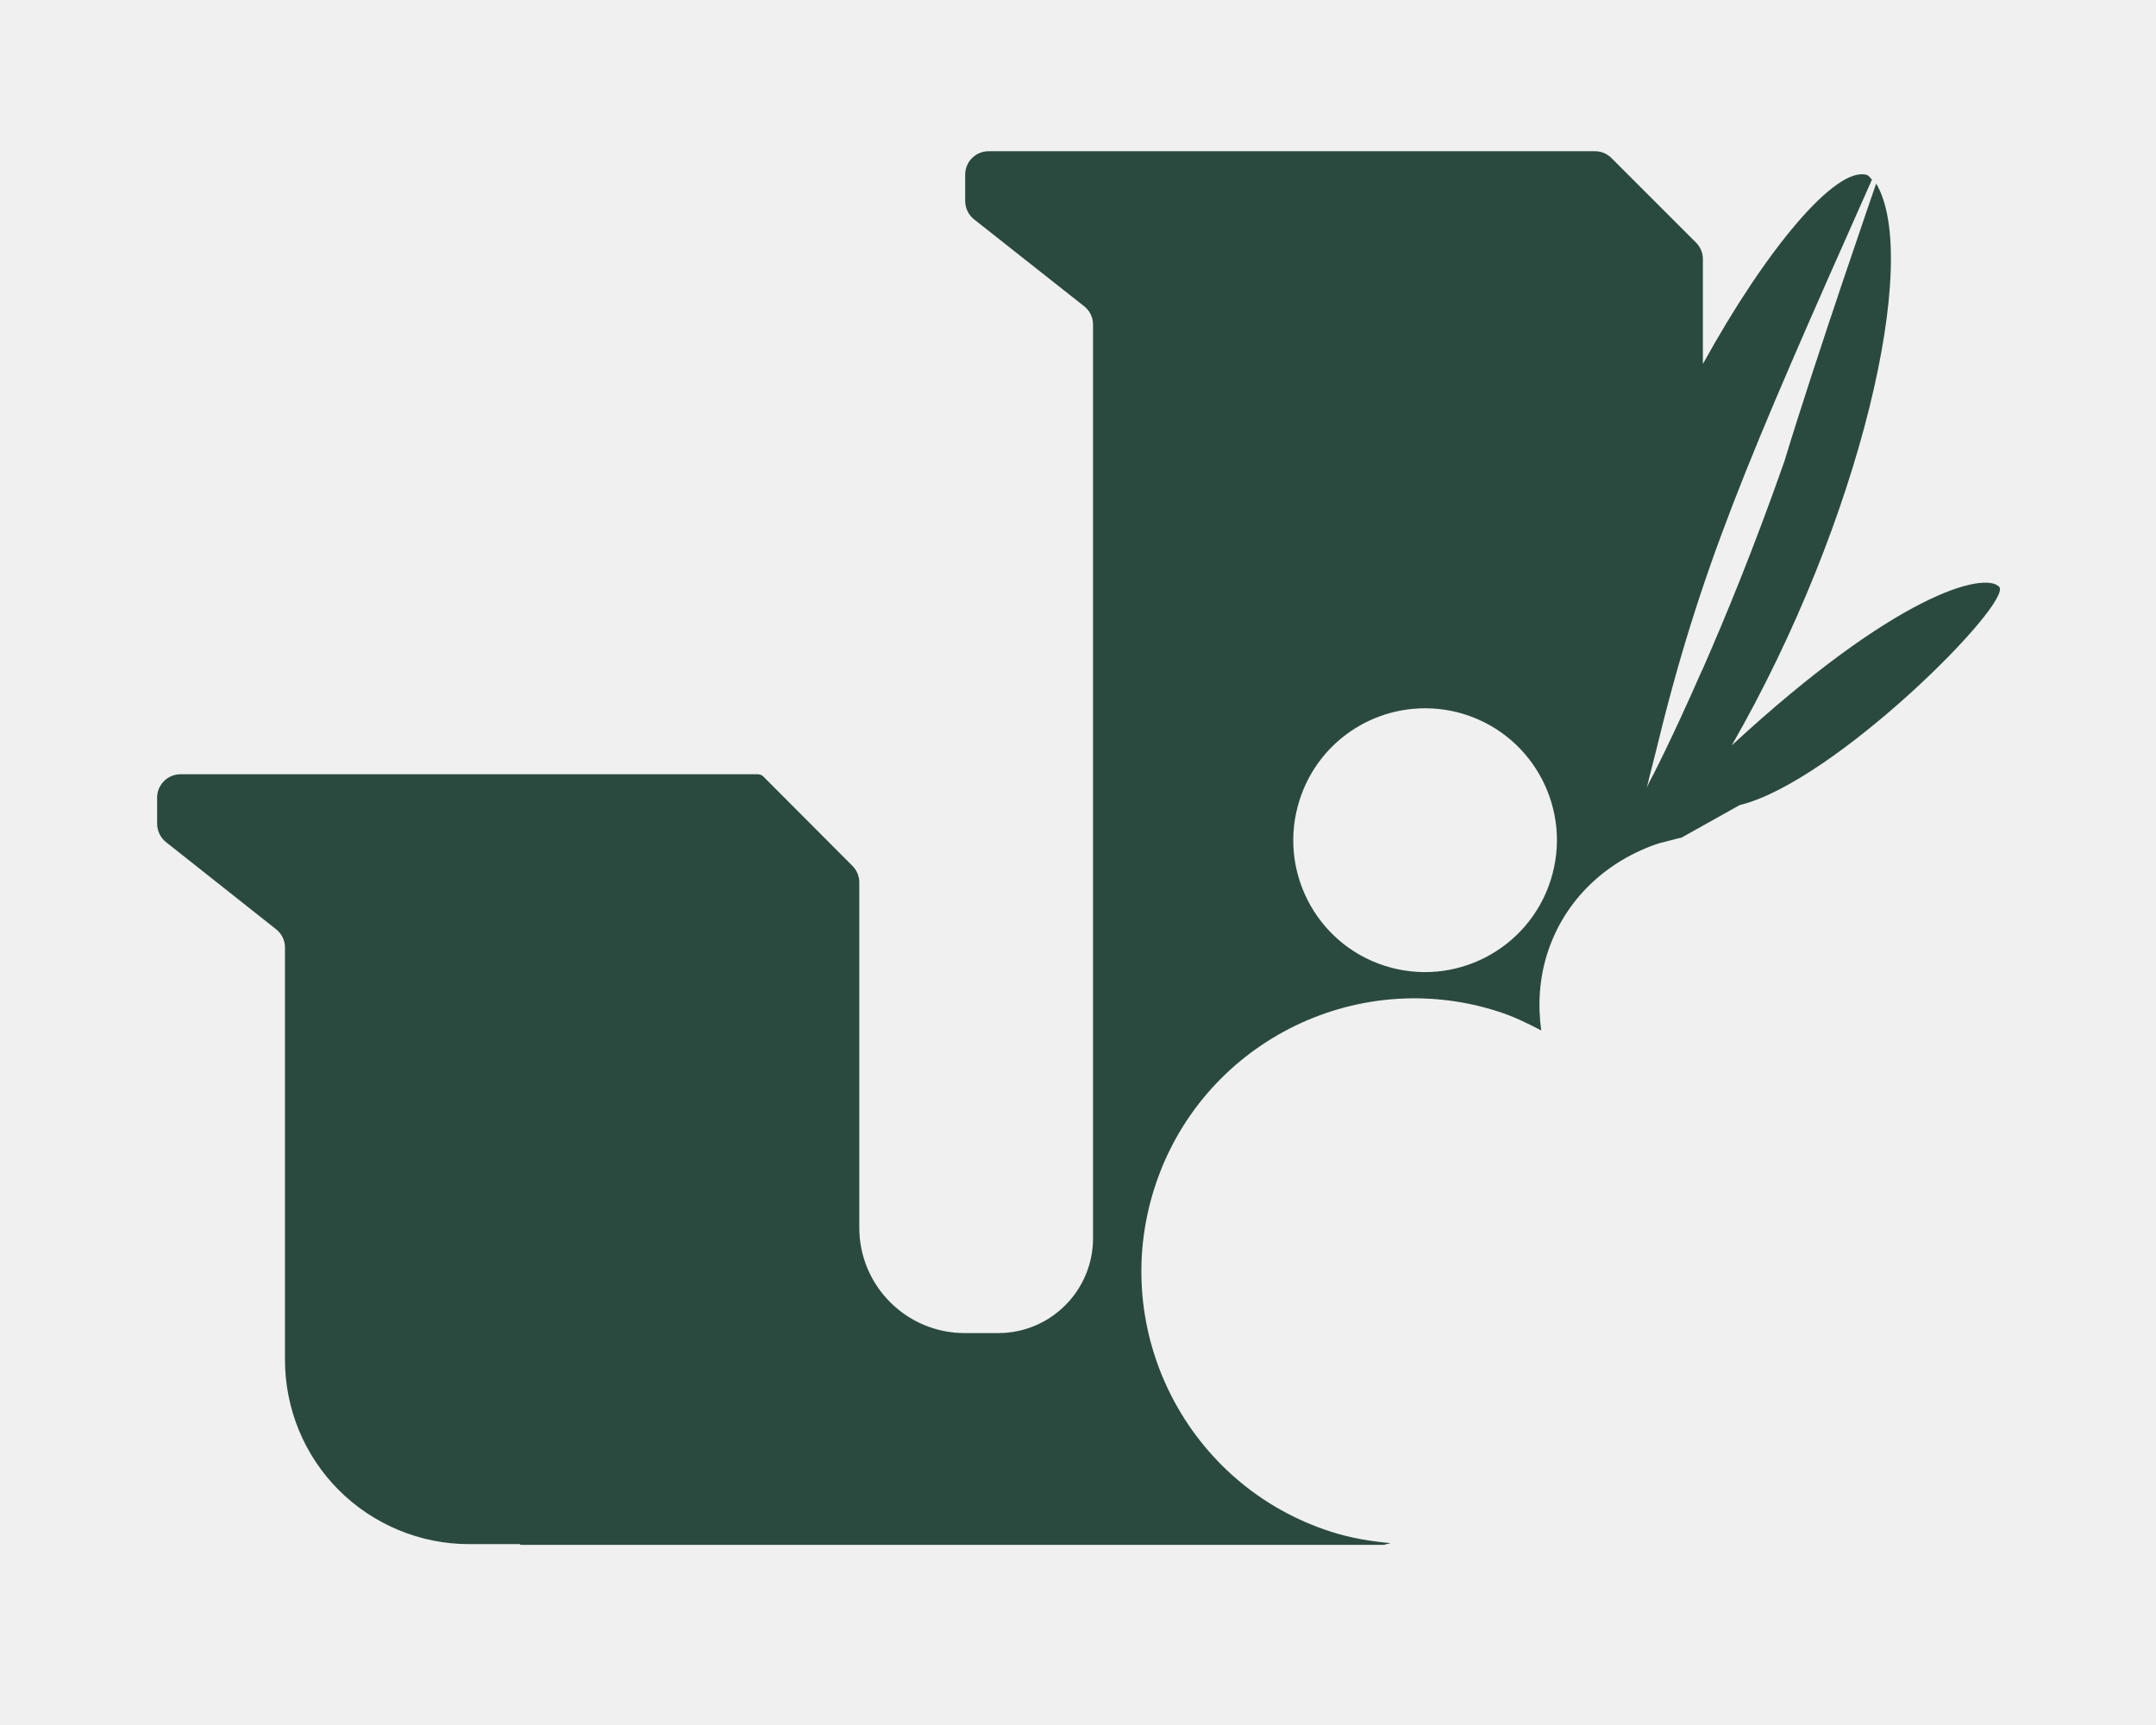
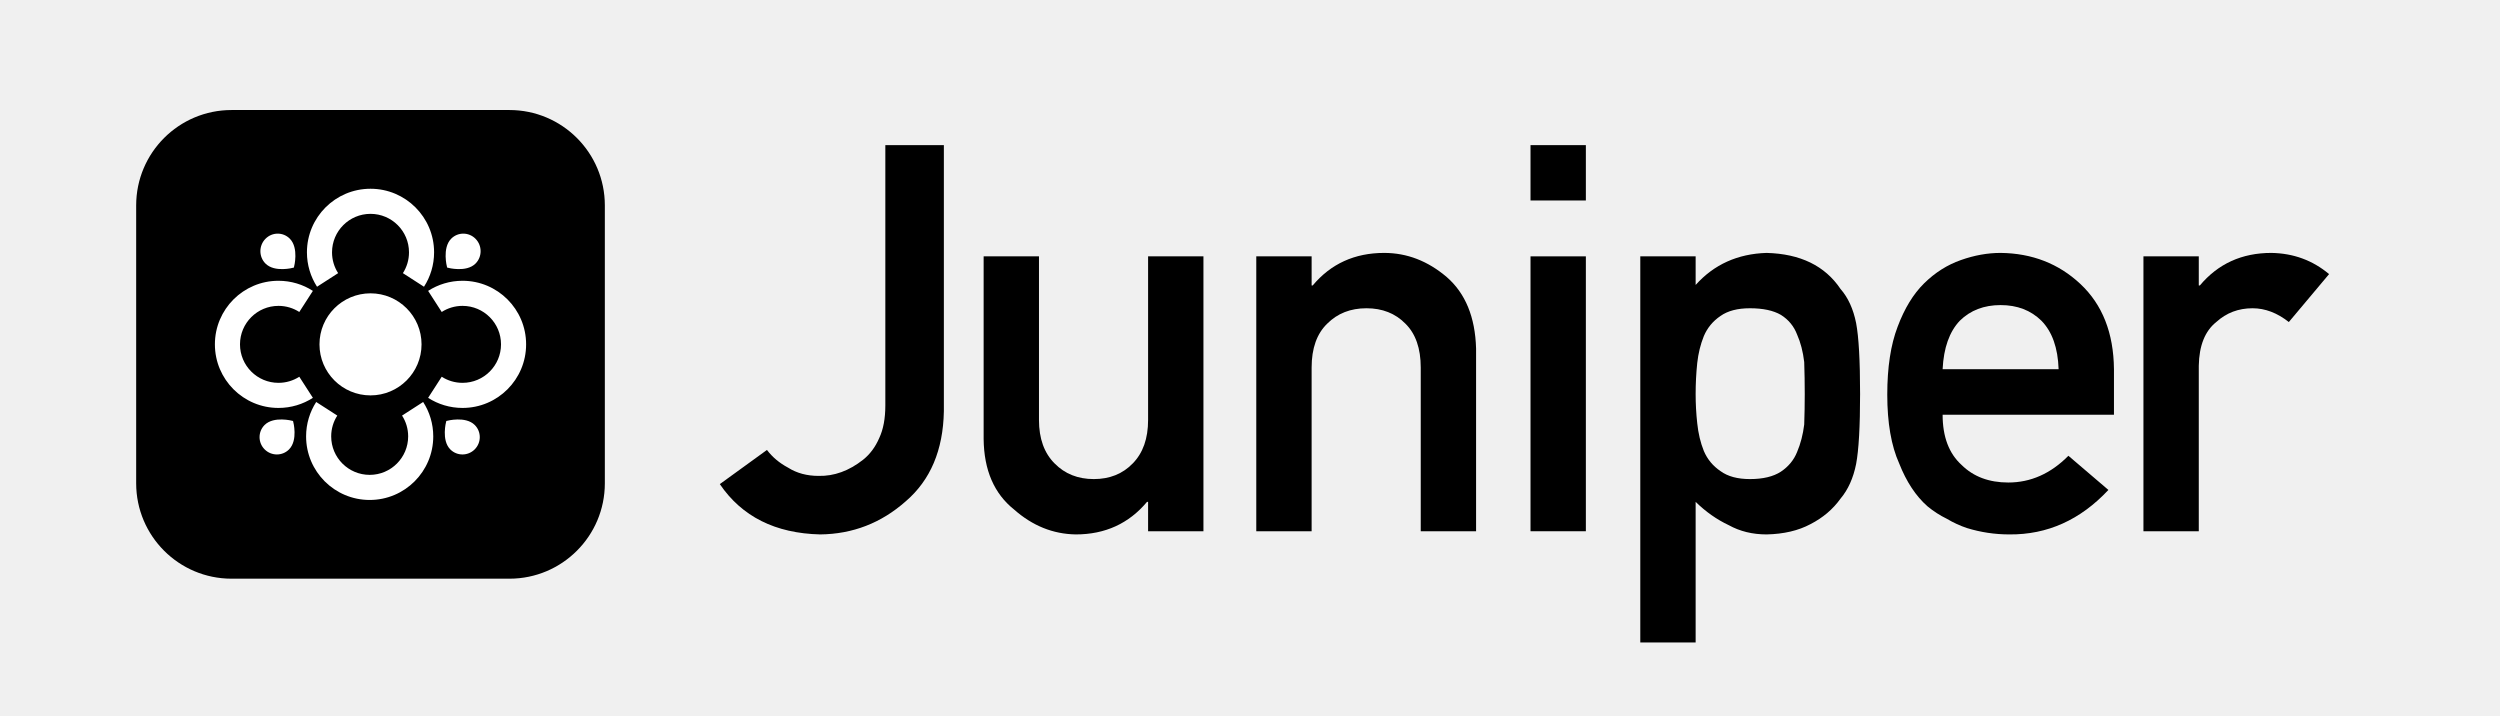
- <svg xmlns="http://www.w3.org/2000/svg" height="240.0pt" stroke-miterlimit="10" style="fill-rule:nonzero;clip-rule:evenodd;stroke-linecap:round;stroke-linejoin:round;" version="1.1" viewBox="0 0 300 240" width="300.0pt" xml:space="preserve">
-   <defs />
-   <g id="Layer-2">
-     <path d="M137.564 21.04C135.759 21.04 134.301 22.498 134.301 24.303L134.301 27.943C134.301 28.943 134.752 29.899 135.537 30.519L150.854 42.607C151.64 43.227 152.091 44.148 152.091 45.149L152.091 172.285C152.091 179.562 146.18 185.472 138.903 185.472L134.232 185.472C126.138 185.472 119.568 178.902 119.568 170.808L119.568 122.763C119.568 121.898 119.217 121.074 118.607 120.462L106.209 108.03C106 107.821 105.714 107.721 105.419 107.721L25.126 107.721C23.322 107.721 21.863 109.179 21.863 110.983L21.863 114.589C21.863 115.588 22.316 116.545 23.1 117.165L38.416 129.288C39.2 129.908 39.653 130.83 39.653 131.829L39.653 189.181C39.653 195.981 42.332 202.506 47.139 207.314C51.947 212.122 58.473 214.835 65.272 214.835L72.381 214.835L72.381 214.938L192.718 214.938L192.718 214.87C193.006 214.87 193.258 214.724 193.542 214.698C190.778 214.455 187.983 214.001 185.231 213.118C165.235 206.714 154.237 185.275 160.642 165.279C167.046 145.283 188.451 134.32 208.447 140.724C210.584 141.408 212.535 142.362 214.457 143.368C213.977 139.873 214.167 136.204 215.315 132.619C217.763 124.978 223.734 119.695 230.804 117.337C231.284 117.22 231.785 117.099 232.281 116.959C232.842 116.839 233.396 116.64 233.963 116.547C236.712 115.005 239.81 113.28 242.068 112.014C255.339 108.803 280.264 83.698 278.162 81.62C276.061 79.543 263.885 82.549 240.969 103.703C258.967 72.341 267.302 35.948 261.06 25.539C261.06 25.539 252.69 49.686 248.284 64.209C243.936 76.56 240.146 85.715 236.951 93.022C236.941 93.044 236.927 93.069 236.917 93.091C236.871 93.183 236.818 93.277 236.779 93.366C232.458 103.218 229.759 108.359 229.464 108.888C229.449 108.917 229.189 109.505 229.155 109.575C229.561 107.797 229.953 106.44 230.357 104.767C236.554 79.134 242.952 64.396 260.476 24.989C260.233 24.762 260.052 24.425 259.755 24.337C255.471 23.072 245.79 34.602 236.951 50.643L236.951 48.548L236.951 36.048C236.951 35.181 236.602 34.359 235.99 33.747L224.244 22.002C223.632 21.389 222.809 21.04 221.943 21.04L137.564 21.04ZM196.633 98.62C199.004 98.407 201.466 98.637 203.879 99.41C213.532 102.502 218.854 112.835 215.762 122.488C212.67 132.141 202.337 137.462 192.684 134.371C183.03 131.279 177.744 120.946 180.835 111.292C183.154 104.053 189.52 99.259 196.633 98.62Z" fill="#2a4a40" fill-rule="nonzero" opacity="1" stroke="none" />
+ <svg xmlns="http://www.w3.org/2000/svg" height="135.179pt" stroke-miterlimit="10" style="fill-rule:nonzero;clip-rule:evenodd;stroke-linecap:round;stroke-linejoin:round;" version="1.1" viewBox="0 0 472.431 135.179" width="472.431pt" xml:space="preserve">
+   <g id="Layer-1">
+     <g opacity="1">
+       <path d="M144.934 85.027L136.026 91.483C140.197 97.621 146.519 100.791 154.993 100.991C161.132 100.924 166.52 98.839 171.157 94.736C175.828 90.732 178.23 85.06 178.364 77.72L178.364 27.426L167.304 27.426L167.304 76.619C167.304 79.088 166.92 81.14 166.153 82.775C165.419 84.476 164.401 85.844 163.1 86.879C160.431 88.98 157.629 89.998 154.693 89.931C152.491 89.931 150.572 89.414 148.938 88.38C147.303 87.512 145.968 86.395 144.934 85.027Z" fill="currentColor" fill-rule="nonzero" opacity="1" stroke="none" />
+       <path d="M185.88 82.975C185.947 88.847 187.865 93.284 191.635 96.287C195.105 99.356 198.992 100.924 203.295 100.991C208.834 100.991 213.321 98.939 216.757 94.836L216.957 94.836L216.957 100.391L227.417 100.391L227.417 48.444L216.957 48.444L216.957 79.372C216.957 82.875 215.99 85.611 214.055 87.579C212.153 89.548 209.701 90.532 206.698 90.532C203.696 90.532 201.227 89.548 199.292 87.579C197.323 85.611 196.339 82.875 196.339 79.372L196.339 48.444L185.88 48.444L185.88 82.975Z" fill="currentColor" fill-rule="nonzero" opacity="1" stroke="none" />
+       <path d="M237.402 100.391L247.861 100.391L247.861 69.463C247.861 65.826 248.846 63.057 250.814 61.156C252.749 59.221 255.218 58.253 258.221 58.253C261.223 58.253 263.675 59.221 265.577 61.156C267.512 63.057 268.48 65.826 268.48 69.463L268.48 100.391L278.939 100.391L278.939 65.86C278.772 59.921 276.92 55.417 273.384 52.348C269.814 49.312 265.877 47.794 261.574 47.794C256.002 47.794 251.498 49.846 248.062 53.949L247.861 53.949L247.861 48.444L237.402 48.444L237.402 100.391Z" fill="currentColor" fill-rule="nonzero" opacity="1" stroke="none" />
+       <path d="M289.225 100.391L299.684 100.391L299.684 48.444L289.225 48.444L289.225 100.391ZM289.225 37.885L299.684 37.885L299.684 27.426L289.225 27.426L289.225 37.885Z" fill="currentColor" fill-rule="nonzero" opacity="1" stroke="none" />
+       <path d="M309.969 121.409L320.429 121.409L320.429 94.836C322.33 96.704 324.416 98.172 326.684 99.24C328.786 100.407 331.172 100.991 333.841 100.991C337.077 100.924 339.846 100.274 342.148 99.039C344.483 97.838 346.368 96.237 347.803 94.235C349.238 92.534 350.222 90.348 350.756 87.679C351.256 85.01 351.506 80.606 351.506 74.468C351.506 68.162 351.256 63.691 350.756 61.056C350.222 58.387 349.238 56.235 347.803 54.6C344.867 50.229 340.213 47.961 333.841 47.794C328.369 47.961 323.898 49.979 320.429 53.849L320.429 48.444L309.969 48.444L309.969 121.409ZM330.688 90.532C328.352 90.532 326.501 90.031 325.133 89.031C323.698 88.063 322.647 86.795 321.98 85.227C321.346 83.659 320.929 81.907 320.729 79.972C320.529 78.137 320.429 76.302 320.429 74.468C320.429 72.499 320.529 70.547 320.729 68.612C320.929 66.777 321.346 65.076 321.98 63.508C322.647 61.94 323.698 60.672 325.133 59.704C326.501 58.737 328.352 58.253 330.688 58.253C333.157 58.253 335.108 58.67 336.543 59.504C337.978 60.405 338.995 61.639 339.596 63.208C340.263 64.709 340.713 66.444 340.947 68.412C341.014 70.381 341.047 72.399 341.047 74.468C341.047 76.436 341.014 78.354 340.947 80.223C340.713 82.124 340.263 83.859 339.596 85.427C338.995 86.929 337.978 88.163 336.543 89.13C335.108 90.065 333.157 90.532 330.688 90.532Z" fill="currentColor" fill-rule="nonzero" opacity="1" stroke="none" />
+       <path d="M399.48 78.371L399.48 69.763C399.413 62.924 397.295 57.553 393.124 53.649C389.021 49.812 384 47.861 378.061 47.794C375.592 47.794 373.09 48.244 370.554 49.145C367.985 50.046 365.667 51.514 363.598 53.549C361.563 55.551 359.895 58.286 358.594 61.756C357.293 65.159 356.642 69.43 356.642 74.568C356.642 79.906 357.393 84.243 358.894 87.579C360.262 91.049 362.047 93.751 364.249 95.686C365.383 96.621 366.601 97.405 367.902 98.038C369.136 98.772 370.404 99.356 371.705 99.79C374.308 100.591 376.977 100.991 379.712 100.991C386.885 101.058 393.124 98.255 398.429 92.584L390.872 86.128C387.536 89.498 383.749 91.182 379.512 91.182C375.876 91.182 372.94 90.081 370.704 87.879C368.302 85.711 367.101 82.541 367.101 78.371L399.48 78.371ZM367.101 69.763C367.301 65.726 368.386 62.674 370.354 60.605C372.356 58.637 374.925 57.653 378.061 57.653C381.197 57.653 383.766 58.637 385.768 60.605C387.803 62.674 388.887 65.726 389.021 69.763L367.101 69.763Z" fill="currentColor" fill-rule="nonzero" opacity="1" stroke="none" />
+       <path d="M405.051 100.391L415.51 100.391L415.51 69.113C415.577 65.309 416.678 62.557 418.813 60.855C420.715 59.121 423 58.253 425.669 58.253C428.038 58.253 430.324 59.121 432.526 60.855L440.132 51.797C437.03 49.195 433.393 47.861 429.223 47.794C423.651 47.794 419.147 49.846 415.711 53.949L415.51 53.949L415.51 48.444L405.051 48.444L405.051 100.391Z" fill="currentColor" fill-rule="nonzero" opacity="1" stroke="none" />
+     </g>
+     <g opacity="1">
+       <g opacity="1">
+         <clipPath clip-rule="nonzero" id="ClipPath">
+           <path d="M23.808 38.82C23.808 27.8 32.741 18.866 43.761 18.866L96.27 18.866C107.29 18.866 116.223 27.8 116.223 38.82L116.223 91.329C116.223 102.349 107.29 111.282 96.27 111.282L43.761 111.282C32.741 111.282 23.808 102.349 23.808 91.329L23.808 38.82Z" />
+         </clipPath>
+         <g clip-path="url(#ClipPath)">
+           <path d="M25.733 38.82C25.733 28.863 33.804 20.792 43.761 20.792L96.27 20.792C106.226 20.792 114.298 28.863 114.298 38.82L114.298 91.329C114.298 101.285 106.226 109.357 96.27 109.357L43.761 109.357C33.804 109.357 25.733 101.285 25.733 91.329L25.733 38.82Z" fill="currentColor" fill-rule="nonzero" opacity="1" stroke="none" />
+           <path d="M43.761 18.836C32.741 18.836 23.808 27.768 23.808 38.789L23.808 91.298C23.808 102.317 32.74 111.251 43.761 111.251C70.015 111.251 70.015 111.251 96.27 111.251C107.289 111.251 116.223 102.319 116.223 91.298C116.223 65.044 116.223 65.044 116.223 38.789C116.223 27.77 107.291 18.836 96.27 18.836C70.015 18.836 70.015 18.836 43.761 18.836ZM43.761 22.708C70.015 22.708 70.015 22.708 96.27 22.708C105.162 22.708 112.351 29.895 112.351 38.789C112.351 65.044 112.351 65.044 112.351 91.298C112.351 100.19 105.163 107.444 96.27 107.444C70.015 107.444 70.015 107.445 43.761 107.444C34.869 107.444 27.68 100.192 27.68 91.298L27.68 38.789C27.68 29.897 34.867 22.708 43.761 22.708Z" fill="#b0cb88" fill-rule="nonzero" opacity="0" stroke="none" />
+           <path d="M62.744 47.684C62.744 49.137 63.168 50.484 63.898 51.617L59.911 54.186C58.703 52.31 58.002 50.076 58.002 47.684C58.002 41.049 63.381 35.669 70.016 35.669C76.652 35.669 82.031 41.049 82.031 47.684C82.031 50.076 81.33 52.31 80.122 54.186L76.135 51.617C76.865 50.484 77.289 49.137 77.289 47.684C77.289 43.668 74.033 40.412 70.016 40.412C66 40.412 62.744 43.668 62.744 47.684ZM79.66 65.074C79.66 70.4 75.343 74.718 70.016 74.718C64.69 74.718 60.373 70.4 60.373 65.074C60.373 59.748 64.69 55.431 70.016 55.431C75.343 55.431 79.66 59.748 79.66 65.074ZM63.74 78.532C63.01 79.664 62.586 81.011 62.586 82.464C62.586 86.481 65.842 89.737 69.859 89.737C73.875 89.737 77.131 86.481 77.131 82.464C77.131 81.011 76.707 79.664 75.977 78.532L79.964 75.963C81.172 77.838 81.873 80.073 81.873 82.464C81.873 89.1 76.494 94.479 69.859 94.479C63.223 94.479 57.844 89.1 57.844 82.464C57.844 80.073 58.545 77.838 59.753 75.963L63.74 78.532ZM83.473 71.193C84.606 71.923 85.953 72.346 87.406 72.346C91.422 72.346 94.678 69.091 94.678 65.074C94.678 61.058 91.422 57.802 87.406 57.802C85.953 57.802 84.606 58.226 83.473 58.956L80.904 54.969C82.78 53.76 85.014 53.059 87.406 53.059C94.041 53.059 99.421 58.439 99.421 65.074C99.421 71.71 94.041 77.089 87.406 77.089C85.014 77.089 82.78 76.388 80.904 75.18L83.473 71.193ZM52.625 72.346C54.078 72.346 55.425 71.923 56.558 71.193L59.127 75.18C57.252 76.388 55.017 77.089 52.625 77.089C45.99 77.089 40.61 71.71 40.61 65.074C40.61 58.439 45.99 53.059 52.625 53.059C55.017 53.059 57.252 53.76 59.127 54.969L56.558 58.956C55.425 58.226 54.078 57.802 52.625 57.802C48.609 57.802 45.353 61.058 45.353 65.074C45.353 69.091 48.609 72.346 52.625 72.346ZM84.339 79.555L84.446 79.531C84.619 79.491 84.926 79.421 85.064 79.398C85.413 79.339 85.897 79.278 86.435 79.268C87.495 79.25 88.833 79.431 89.718 80.316C90.986 81.584 90.98 83.646 89.705 84.921C88.43 86.195 86.369 86.201 85.101 84.933C84.216 84.048 84.034 82.71 84.053 81.65C84.062 81.113 84.124 80.629 84.183 80.279C84.206 80.141 84.276 79.835 84.315 79.661L84.339 79.555ZM84.604 50.587L84.497 50.563L84.473 50.455L84.473 50.455C84.434 50.279 84.364 49.968 84.341 49.829C84.282 49.475 84.22 48.984 84.211 48.439C84.192 47.364 84.374 46.008 85.259 45.111C86.527 43.826 88.588 43.832 89.863 45.124C91.138 46.416 91.144 48.506 89.876 49.791C88.991 50.688 87.653 50.872 86.593 50.853C86.055 50.843 85.571 50.781 85.222 50.722C85.084 50.698 84.777 50.627 84.604 50.587ZM55.376 79.555L55.27 79.531C55.096 79.491 54.789 79.421 54.652 79.398C54.302 79.339 53.818 79.278 53.28 79.268C52.22 79.25 50.882 79.431 49.997 80.316C48.729 81.584 48.735 83.646 50.01 84.921C51.285 86.195 53.346 86.201 54.614 84.933C55.499 84.048 55.681 82.71 55.662 81.65C55.653 81.113 55.591 80.629 55.533 80.279C55.51 80.141 55.439 79.835 55.4 79.661L55.376 79.555ZM55.428 50.587C55.475 50.576 55.512 50.567 55.534 50.563C55.538 50.541 55.547 50.503 55.558 50.455C55.597 50.279 55.667 49.968 55.691 49.829C55.749 49.475 55.811 48.984 55.82 48.439C55.839 47.364 55.657 46.008 54.772 45.111C53.504 43.826 51.443 43.832 50.168 45.124C48.893 46.416 48.887 48.506 50.155 49.791C51.04 50.688 52.378 50.872 53.438 50.853C53.976 50.843 54.46 50.781 54.81 50.722C54.947 50.698 55.254 50.627 55.428 50.587Z" fill="#ffffff" fill-rule="evenodd" opacity="1" stroke="none" />
+         </g>
+       </g>
+     </g>
  </g>
</svg>
